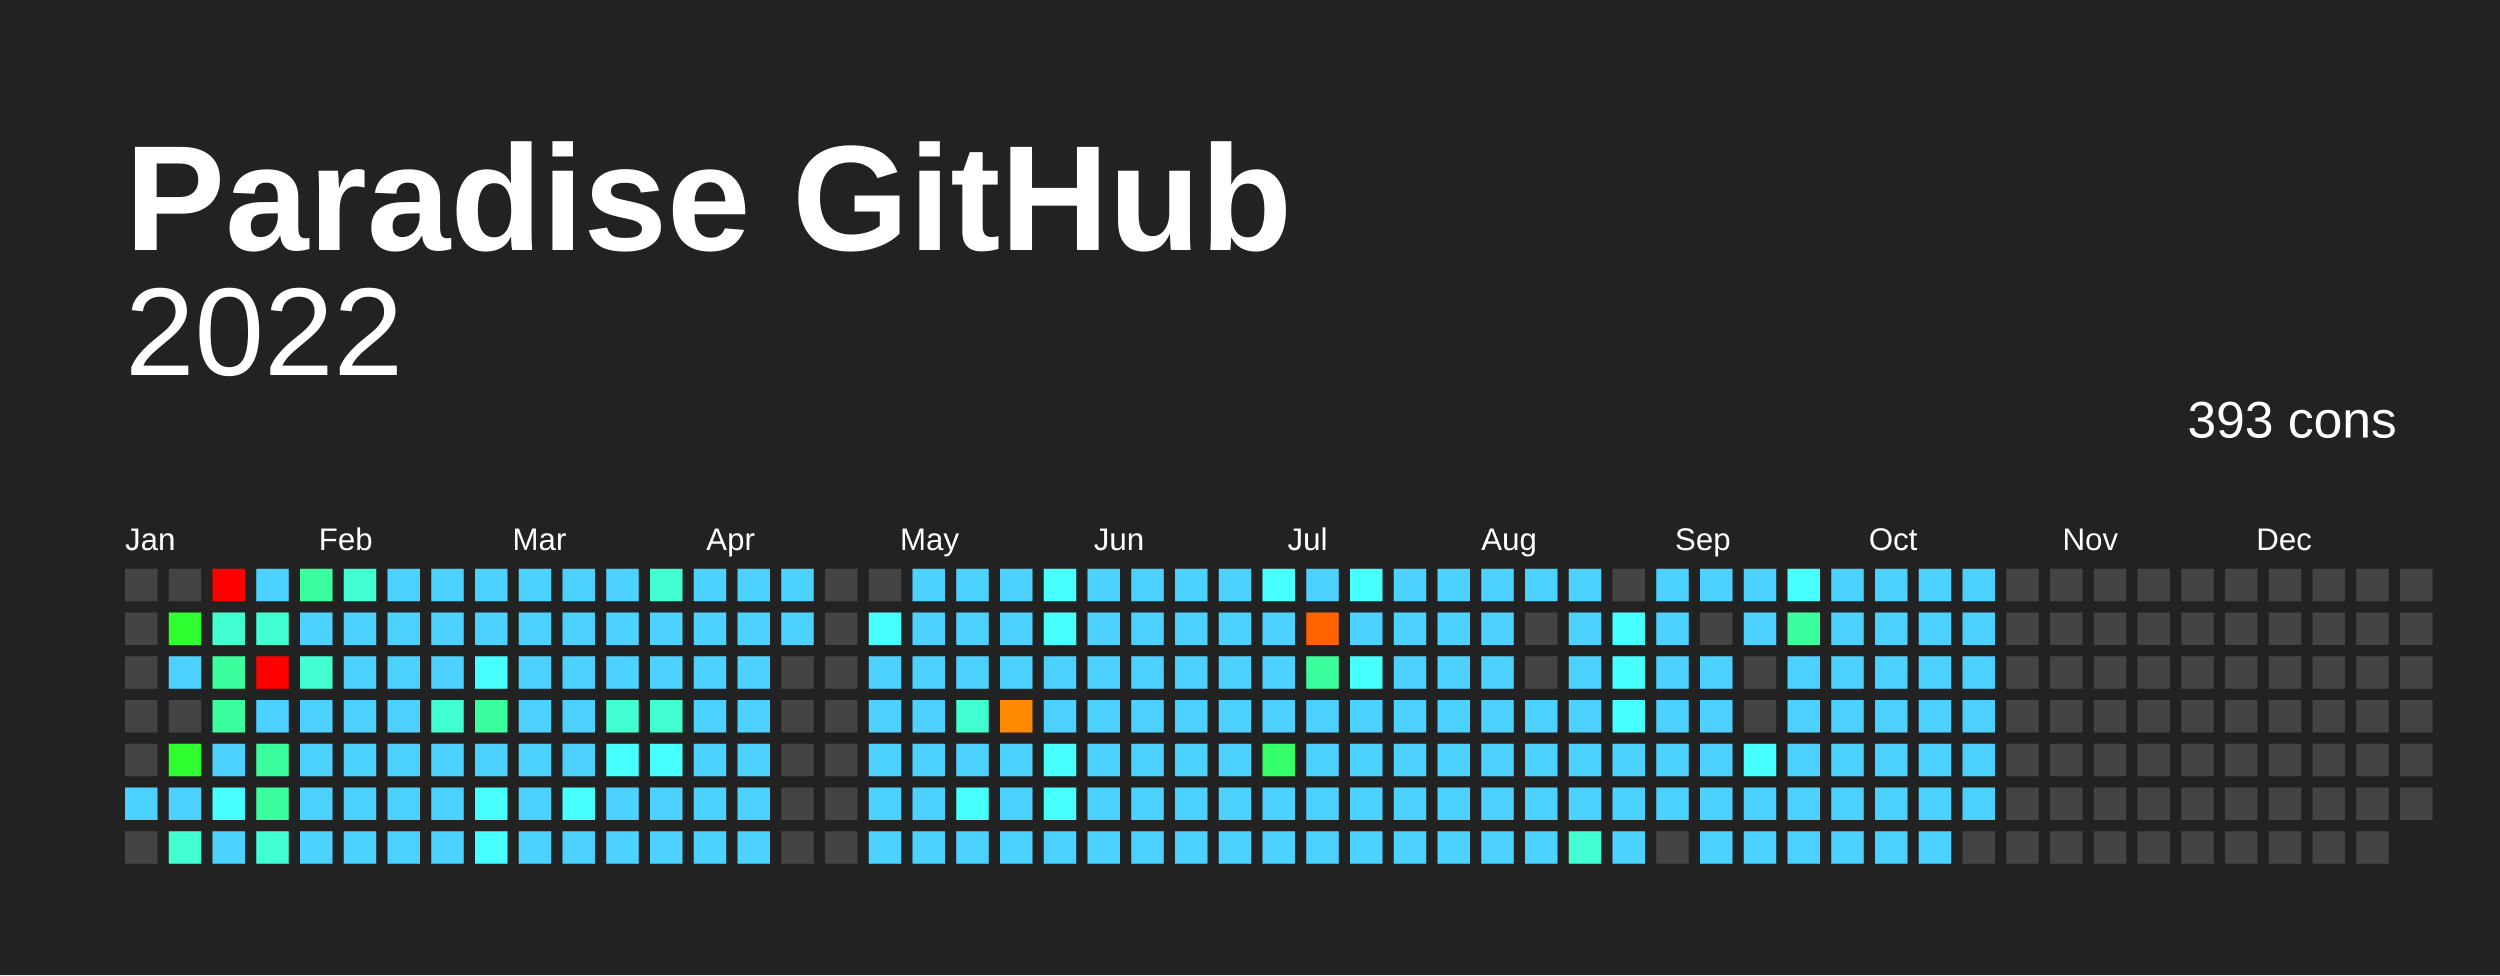
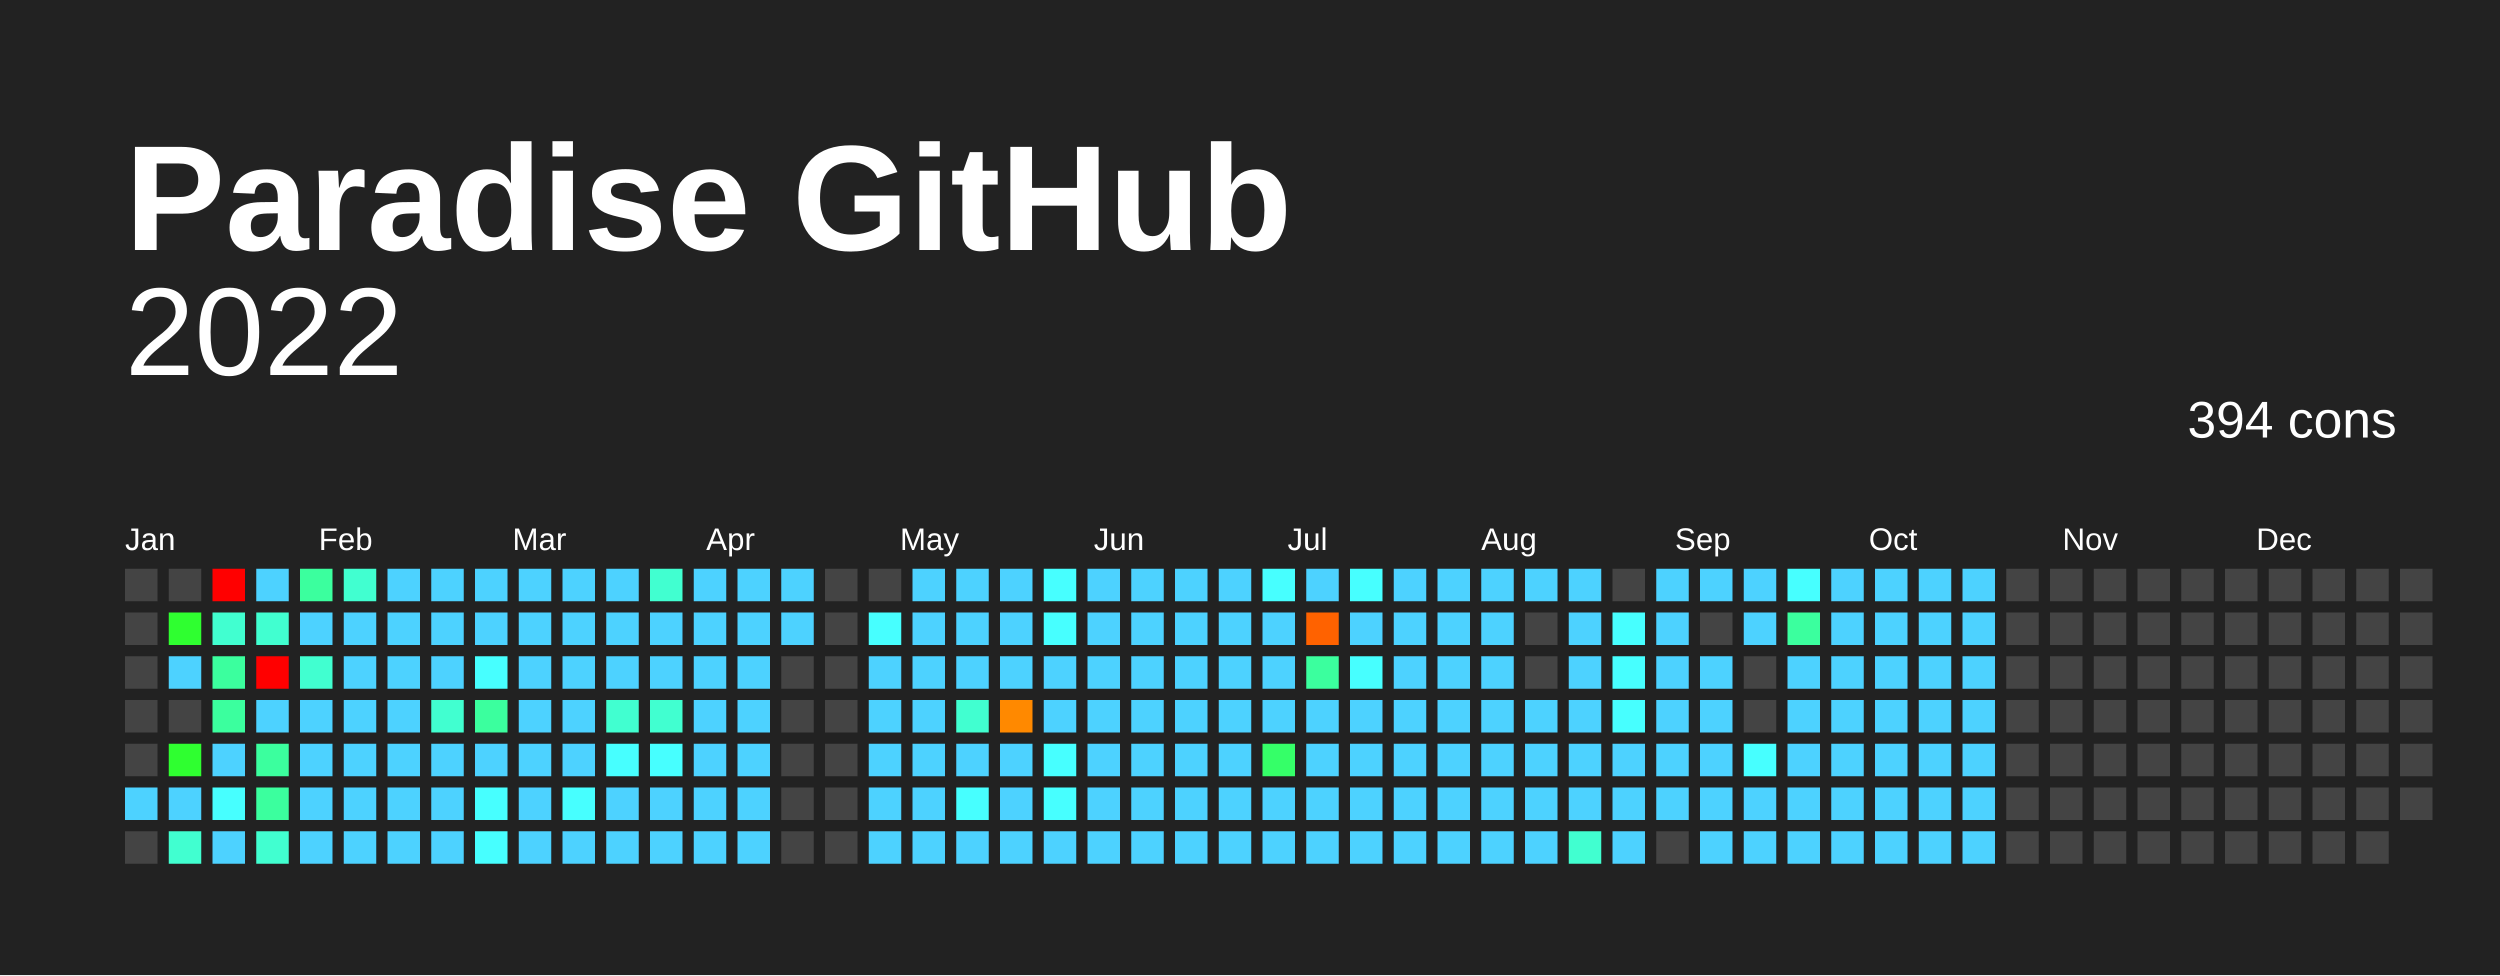
<svg xmlns="http://www.w3.org/2000/svg" baseProfile="full" height="78mm" version="1.1" viewBox="0,0,200,78" width="200mm">
  <defs />
  <rect fill="#222222" height="78" width="200" x="0" y="0" />
  <text fill="#FFFFFF" style="font-size:12px; font-family:Arial; font-weight:bold;" x="10" y="20">Paradise GitHub</text>
  <text alignment-baseline="hanging" fill="#FFFFFF" style="font-size:10.0px; font-family:Arial;" x="10" y="30">2022</text>
-   <text alignment-baseline="hanging" fill="#FFFFFF" style="font-size:4.125px; font-family:Arial;" x="175" y="35">393 cons</text>
+   <text alignment-baseline="hanging" fill="#FFFFFF" style="font-size:4.125px; font-family:Arial;" x="175" y="35">394 cons</text>
  <text fill="#FFFFFF" style="font-size:2.5px; font-family:Arial" x="10.0" y="44">Jan</text>
  <text fill="#FFFFFF" style="font-size:2.5px; font-family:Arial" x="25.5" y="44">Feb</text>
  <text fill="#FFFFFF" style="font-size:2.5px; font-family:Arial" x="41.0" y="44">Mar</text>
  <text fill="#FFFFFF" style="font-size:2.5px; font-family:Arial" x="56.5" y="44">Apr</text>
  <text fill="#FFFFFF" style="font-size:2.5px; font-family:Arial" x="72.0" y="44">May</text>
  <text fill="#FFFFFF" style="font-size:2.5px; font-family:Arial" x="87.5" y="44">Jun</text>
  <text fill="#FFFFFF" style="font-size:2.5px; font-family:Arial" x="103.0" y="44">Jul</text>
  <text fill="#FFFFFF" style="font-size:2.5px; font-family:Arial" x="118.5" y="44">Aug</text>
  <text fill="#FFFFFF" style="font-size:2.5px; font-family:Arial" x="134.0" y="44">Sep</text>
  <text fill="#FFFFFF" style="font-size:2.5px; font-family:Arial" x="149.5" y="44">Oct</text>
  <text fill="#FFFFFF" style="font-size:2.5px; font-family:Arial" x="165.0" y="44">Nov</text>
  <text fill="#FFFFFF" style="font-size:2.5px; font-family:Arial" x="180.5" y="44">Dec</text>
  <rect fill="#444444" height="2.6" width="2.6" x="10.0" y="45.5" />
  <rect fill="#444444" height="2.6" width="2.6" x="10.0" y="49.0" />
  <rect fill="#444444" height="2.6" width="2.6" x="10.0" y="52.5" />
  <rect fill="#444444" height="2.6" width="2.6" x="10.0" y="56.0" />
  <rect fill="#444444" height="2.6" width="2.6" x="10.0" y="59.5" />
  <rect fill="#4dd2ff" height="2.6" width="2.6" x="10.0" y="63.0" />
  <rect fill="#444444" height="2.6" width="2.6" x="10.0" y="66.5" />
  <rect fill="#444444" height="2.6" width="2.6" x="13.5" y="45.5" />
  <rect fill="#2fff30" height="2.6" width="2.6" x="13.5" y="49.0" />
  <rect fill="#4dd2ff" height="2.6" width="2.6" x="13.5" y="52.5" />
  <rect fill="#444444" height="2.6" width="2.6" x="13.5" y="56.0" />
  <rect fill="#2fff30" height="2.6" width="2.6" x="13.5" y="59.5" />
  <rect fill="#4dd2ff" height="2.6" width="2.6" x="13.5" y="63.0" />
  <rect fill="#41ffd0" height="2.6" width="2.6" x="13.5" y="66.5" />
  <rect fill="red" height="2.6" width="2.6" x="17.0" y="45.5" />
  <rect fill="#41ffd0" height="2.6" width="2.6" x="17.0" y="49.0" />
  <rect fill="#3bff9e" height="2.6" width="2.6" x="17.0" y="52.5" />
  <rect fill="#3bff9e" height="2.6" width="2.6" x="17.0" y="56.0" />
  <rect fill="#4dd2ff" height="2.6" width="2.6" x="17.0" y="59.5" />
  <rect fill="#47ffff" height="2.6" width="2.6" x="17.0" y="63.0" />
  <rect fill="#4dd2ff" height="2.6" width="2.6" x="17.0" y="66.5" />
  <rect fill="#4dd2ff" height="2.6" width="2.6" x="20.5" y="45.5" />
  <rect fill="#41ffd0" height="2.6" width="2.6" x="20.5" y="49.0" />
  <rect fill="red" height="2.6" width="2.6" x="20.5" y="52.5" />
  <rect fill="#4dd2ff" height="2.6" width="2.6" x="20.5" y="56.0" />
  <rect fill="#3bff9e" height="2.6" width="2.6" x="20.5" y="59.5" />
  <rect fill="#3bff9e" height="2.6" width="2.6" x="20.5" y="63.0" />
  <rect fill="#41ffd0" height="2.6" width="2.6" x="20.5" y="66.5" />
  <rect fill="#3bff9e" height="2.6" width="2.6" x="24.0" y="45.5" />
  <rect fill="#4dd2ff" height="2.6" width="2.6" x="24.0" y="49.0" />
  <rect fill="#41ffd0" height="2.6" width="2.6" x="24.0" y="52.5" />
  <rect fill="#4dd2ff" height="2.6" width="2.6" x="24.0" y="56.0" />
  <rect fill="#4dd2ff" height="2.6" width="2.6" x="24.0" y="59.5" />
  <rect fill="#4dd2ff" height="2.6" width="2.6" x="24.0" y="63.0" />
  <rect fill="#4dd2ff" height="2.6" width="2.6" x="24.0" y="66.5" />
  <rect fill="#41ffd0" height="2.6" width="2.6" x="27.5" y="45.5" />
  <rect fill="#4dd2ff" height="2.6" width="2.6" x="27.5" y="49.0" />
  <rect fill="#4dd2ff" height="2.6" width="2.6" x="27.5" y="52.5" />
  <rect fill="#4dd2ff" height="2.6" width="2.6" x="27.5" y="56.0" />
  <rect fill="#4dd2ff" height="2.6" width="2.6" x="27.5" y="59.5" />
  <rect fill="#4dd2ff" height="2.6" width="2.6" x="27.5" y="63.0" />
  <rect fill="#4dd2ff" height="2.6" width="2.6" x="27.5" y="66.5" />
  <rect fill="#4dd2ff" height="2.6" width="2.6" x="31.0" y="45.5" />
  <rect fill="#4dd2ff" height="2.6" width="2.6" x="31.0" y="49.0" />
  <rect fill="#4dd2ff" height="2.6" width="2.6" x="31.0" y="52.5" />
  <rect fill="#4dd2ff" height="2.6" width="2.6" x="31.0" y="56.0" />
  <rect fill="#4dd2ff" height="2.6" width="2.6" x="31.0" y="59.5" />
  <rect fill="#4dd2ff" height="2.6" width="2.6" x="31.0" y="63.0" />
  <rect fill="#4dd2ff" height="2.6" width="2.6" x="31.0" y="66.5" />
  <rect fill="#4dd2ff" height="2.6" width="2.6" x="34.5" y="45.5" />
  <rect fill="#4dd2ff" height="2.6" width="2.6" x="34.5" y="49.0" />
  <rect fill="#4dd2ff" height="2.6" width="2.6" x="34.5" y="52.5" />
  <rect fill="#41ffd0" height="2.6" width="2.6" x="34.5" y="56.0" />
  <rect fill="#4dd2ff" height="2.6" width="2.6" x="34.5" y="59.5" />
  <rect fill="#4dd2ff" height="2.6" width="2.6" x="34.5" y="63.0" />
  <rect fill="#4dd2ff" height="2.6" width="2.6" x="34.5" y="66.5" />
  <rect fill="#4dd2ff" height="2.6" width="2.6" x="38.0" y="45.5" />
  <rect fill="#4dd2ff" height="2.6" width="2.6" x="38.0" y="49.0" />
  <rect fill="#47ffff" height="2.6" width="2.6" x="38.0" y="52.5" />
  <rect fill="#3bff9e" height="2.6" width="2.6" x="38.0" y="56.0" />
  <rect fill="#4dd2ff" height="2.6" width="2.6" x="38.0" y="59.5" />
  <rect fill="#47ffff" height="2.6" width="2.6" x="38.0" y="63.0" />
  <rect fill="#47ffff" height="2.6" width="2.6" x="38.0" y="66.5" />
  <rect fill="#4dd2ff" height="2.6" width="2.6" x="41.5" y="45.5" />
  <rect fill="#4dd2ff" height="2.6" width="2.6" x="41.5" y="49.0" />
  <rect fill="#4dd2ff" height="2.6" width="2.6" x="41.5" y="52.5" />
  <rect fill="#4dd2ff" height="2.6" width="2.6" x="41.5" y="56.0" />
  <rect fill="#4dd2ff" height="2.6" width="2.6" x="41.5" y="59.5" />
  <rect fill="#4dd2ff" height="2.6" width="2.6" x="41.5" y="63.0" />
  <rect fill="#4dd2ff" height="2.6" width="2.6" x="41.5" y="66.5" />
  <rect fill="#4dd2ff" height="2.6" width="2.6" x="45.0" y="45.5" />
  <rect fill="#4dd2ff" height="2.6" width="2.6" x="45.0" y="49.0" />
  <rect fill="#4dd2ff" height="2.6" width="2.6" x="45.0" y="52.5" />
  <rect fill="#4dd2ff" height="2.6" width="2.6" x="45.0" y="56.0" />
  <rect fill="#4dd2ff" height="2.6" width="2.6" x="45.0" y="59.5" />
  <rect fill="#47ffff" height="2.6" width="2.6" x="45.0" y="63.0" />
  <rect fill="#4dd2ff" height="2.6" width="2.6" x="45.0" y="66.5" />
  <rect fill="#4dd2ff" height="2.6" width="2.6" x="48.5" y="45.5" />
  <rect fill="#4dd2ff" height="2.6" width="2.6" x="48.5" y="49.0" />
  <rect fill="#4dd2ff" height="2.6" width="2.6" x="48.5" y="52.5" />
  <rect fill="#41ffd0" height="2.6" width="2.6" x="48.5" y="56.0" />
  <rect fill="#47ffff" height="2.6" width="2.6" x="48.5" y="59.5" />
  <rect fill="#4dd2ff" height="2.6" width="2.6" x="48.5" y="63.0" />
  <rect fill="#4dd2ff" height="2.6" width="2.6" x="48.5" y="66.5" />
  <rect fill="#41ffd0" height="2.6" width="2.6" x="52.0" y="45.5" />
  <rect fill="#4dd2ff" height="2.6" width="2.6" x="52.0" y="49.0" />
  <rect fill="#4dd2ff" height="2.6" width="2.6" x="52.0" y="52.5" />
  <rect fill="#41ffd0" height="2.6" width="2.6" x="52.0" y="56.0" />
  <rect fill="#47ffff" height="2.6" width="2.6" x="52.0" y="59.5" />
  <rect fill="#4dd2ff" height="2.6" width="2.6" x="52.0" y="63.0" />
  <rect fill="#4dd2ff" height="2.6" width="2.6" x="52.0" y="66.5" />
  <rect fill="#4dd2ff" height="2.6" width="2.6" x="55.5" y="45.5" />
  <rect fill="#4dd2ff" height="2.6" width="2.6" x="55.5" y="49.0" />
  <rect fill="#4dd2ff" height="2.6" width="2.6" x="55.5" y="52.5" />
  <rect fill="#4dd2ff" height="2.6" width="2.6" x="55.5" y="56.0" />
  <rect fill="#4dd2ff" height="2.6" width="2.6" x="55.5" y="59.5" />
  <rect fill="#4dd2ff" height="2.6" width="2.6" x="55.5" y="63.0" />
  <rect fill="#4dd2ff" height="2.6" width="2.6" x="55.5" y="66.5" />
  <rect fill="#4dd2ff" height="2.6" width="2.6" x="59.0" y="45.5" />
  <rect fill="#4dd2ff" height="2.6" width="2.6" x="59.0" y="49.0" />
  <rect fill="#4dd2ff" height="2.6" width="2.6" x="59.0" y="52.5" />
  <rect fill="#4dd2ff" height="2.6" width="2.6" x="59.0" y="56.0" />
  <rect fill="#4dd2ff" height="2.6" width="2.6" x="59.0" y="59.5" />
  <rect fill="#4dd2ff" height="2.6" width="2.6" x="59.0" y="63.0" />
  <rect fill="#4dd2ff" height="2.6" width="2.6" x="59.0" y="66.5" />
  <rect fill="#4dd2ff" height="2.6" width="2.6" x="62.5" y="45.5" />
  <rect fill="#4dd2ff" height="2.6" width="2.6" x="62.5" y="49.0" />
  <rect fill="#444444" height="2.6" width="2.6" x="62.5" y="52.5" />
  <rect fill="#444444" height="2.6" width="2.6" x="62.5" y="56.0" />
  <rect fill="#444444" height="2.6" width="2.6" x="62.5" y="59.5" />
  <rect fill="#444444" height="2.6" width="2.6" x="62.5" y="63.0" />
  <rect fill="#444444" height="2.6" width="2.6" x="62.5" y="66.5" />
  <rect fill="#444444" height="2.6" width="2.6" x="66.0" y="45.5" />
  <rect fill="#444444" height="2.6" width="2.6" x="66.0" y="49.0" />
  <rect fill="#444444" height="2.6" width="2.6" x="66.0" y="52.5" />
  <rect fill="#444444" height="2.6" width="2.6" x="66.0" y="56.0" />
  <rect fill="#444444" height="2.6" width="2.6" x="66.0" y="59.5" />
  <rect fill="#444444" height="2.6" width="2.6" x="66.0" y="63.0" />
  <rect fill="#444444" height="2.6" width="2.6" x="66.0" y="66.5" />
  <rect fill="#444444" height="2.6" width="2.6" x="69.5" y="45.5" />
  <rect fill="#47ffff" height="2.6" width="2.6" x="69.5" y="49.0" />
  <rect fill="#4dd2ff" height="2.6" width="2.6" x="69.5" y="52.5" />
  <rect fill="#4dd2ff" height="2.6" width="2.6" x="69.5" y="56.0" />
  <rect fill="#4dd2ff" height="2.6" width="2.6" x="69.5" y="59.5" />
  <rect fill="#4dd2ff" height="2.6" width="2.6" x="69.5" y="63.0" />
  <rect fill="#4dd2ff" height="2.6" width="2.6" x="69.5" y="66.5" />
  <rect fill="#4dd2ff" height="2.6" width="2.6" x="73.0" y="45.5" />
  <rect fill="#4dd2ff" height="2.6" width="2.6" x="73.0" y="49.0" />
  <rect fill="#4dd2ff" height="2.6" width="2.6" x="73.0" y="52.5" />
  <rect fill="#4dd2ff" height="2.6" width="2.6" x="73.0" y="56.0" />
  <rect fill="#4dd2ff" height="2.6" width="2.6" x="73.0" y="59.5" />
  <rect fill="#4dd2ff" height="2.6" width="2.6" x="73.0" y="63.0" />
  <rect fill="#4dd2ff" height="2.6" width="2.6" x="73.0" y="66.5" />
  <rect fill="#4dd2ff" height="2.6" width="2.6" x="76.5" y="45.5" />
  <rect fill="#4dd2ff" height="2.6" width="2.6" x="76.5" y="49.0" />
  <rect fill="#4dd2ff" height="2.6" width="2.6" x="76.5" y="52.5" />
  <rect fill="#41ffd0" height="2.6" width="2.6" x="76.5" y="56.0" />
  <rect fill="#4dd2ff" height="2.6" width="2.6" x="76.5" y="59.5" />
  <rect fill="#47ffff" height="2.6" width="2.6" x="76.5" y="63.0" />
  <rect fill="#4dd2ff" height="2.6" width="2.6" x="76.5" y="66.5" />
  <rect fill="#4dd2ff" height="2.6" width="2.6" x="80.0" y="45.5" />
  <rect fill="#4dd2ff" height="2.6" width="2.6" x="80.0" y="49.0" />
  <rect fill="#4dd2ff" height="2.6" width="2.6" x="80.0" y="52.5" />
  <rect fill="#ff8900" height="2.6" width="2.6" x="80.0" y="56.0" />
  <rect fill="#4dd2ff" height="2.6" width="2.6" x="80.0" y="59.5" />
  <rect fill="#4dd2ff" height="2.6" width="2.6" x="80.0" y="63.0" />
  <rect fill="#4dd2ff" height="2.6" width="2.6" x="80.0" y="66.5" />
  <rect fill="#47ffff" height="2.6" width="2.6" x="83.5" y="45.5" />
  <rect fill="#47ffff" height="2.6" width="2.6" x="83.5" y="49.0" />
  <rect fill="#4dd2ff" height="2.6" width="2.6" x="83.5" y="52.5" />
  <rect fill="#4dd2ff" height="2.6" width="2.6" x="83.5" y="56.0" />
  <rect fill="#47ffff" height="2.6" width="2.6" x="83.5" y="59.5" />
  <rect fill="#47ffff" height="2.6" width="2.6" x="83.5" y="63.0" />
  <rect fill="#4dd2ff" height="2.6" width="2.6" x="83.5" y="66.5" />
  <rect fill="#4dd2ff" height="2.6" width="2.6" x="87.0" y="45.5" />
  <rect fill="#4dd2ff" height="2.6" width="2.6" x="87.0" y="49.0" />
  <rect fill="#4dd2ff" height="2.6" width="2.6" x="87.0" y="52.5" />
  <rect fill="#4dd2ff" height="2.6" width="2.6" x="87.0" y="56.0" />
  <rect fill="#4dd2ff" height="2.6" width="2.6" x="87.0" y="59.5" />
  <rect fill="#4dd2ff" height="2.6" width="2.6" x="87.0" y="63.0" />
  <rect fill="#4dd2ff" height="2.6" width="2.6" x="87.0" y="66.5" />
  <rect fill="#4dd2ff" height="2.6" width="2.6" x="90.5" y="45.5" />
  <rect fill="#4dd2ff" height="2.6" width="2.6" x="90.5" y="49.0" />
  <rect fill="#4dd2ff" height="2.6" width="2.6" x="90.5" y="52.5" />
  <rect fill="#4dd2ff" height="2.6" width="2.6" x="90.5" y="56.0" />
  <rect fill="#4dd2ff" height="2.6" width="2.6" x="90.5" y="59.5" />
  <rect fill="#4dd2ff" height="2.6" width="2.6" x="90.5" y="63.0" />
  <rect fill="#4dd2ff" height="2.6" width="2.6" x="90.5" y="66.5" />
  <rect fill="#4dd2ff" height="2.6" width="2.6" x="94.0" y="45.5" />
  <rect fill="#4dd2ff" height="2.6" width="2.6" x="94.0" y="49.0" />
  <rect fill="#4dd2ff" height="2.6" width="2.6" x="94.0" y="52.5" />
  <rect fill="#4dd2ff" height="2.6" width="2.6" x="94.0" y="56.0" />
  <rect fill="#4dd2ff" height="2.6" width="2.6" x="94.0" y="59.5" />
  <rect fill="#4dd2ff" height="2.6" width="2.6" x="94.0" y="63.0" />
  <rect fill="#4dd2ff" height="2.6" width="2.6" x="94.0" y="66.5" />
  <rect fill="#4dd2ff" height="2.6" width="2.6" x="97.5" y="45.5" />
  <rect fill="#4dd2ff" height="2.6" width="2.6" x="97.5" y="49.0" />
  <rect fill="#4dd2ff" height="2.6" width="2.6" x="97.5" y="52.5" />
  <rect fill="#4dd2ff" height="2.6" width="2.6" x="97.5" y="56.0" />
  <rect fill="#4dd2ff" height="2.6" width="2.6" x="97.5" y="59.5" />
  <rect fill="#4dd2ff" height="2.6" width="2.6" x="97.5" y="63.0" />
  <rect fill="#4dd2ff" height="2.6" width="2.6" x="97.5" y="66.5" />
  <rect fill="#47ffff" height="2.6" width="2.6" x="101.0" y="45.5" />
  <rect fill="#4dd2ff" height="2.6" width="2.6" x="101.0" y="49.0" />
  <rect fill="#4dd2ff" height="2.6" width="2.6" x="101.0" y="52.5" />
  <rect fill="#4dd2ff" height="2.6" width="2.6" x="101.0" y="56.0" />
  <rect fill="#35ff68" height="2.6" width="2.6" x="101.0" y="59.5" />
  <rect fill="#4dd2ff" height="2.6" width="2.6" x="101.0" y="63.0" />
  <rect fill="#4dd2ff" height="2.6" width="2.6" x="101.0" y="66.5" />
  <rect fill="#4dd2ff" height="2.6" width="2.6" x="104.5" y="45.5" />
  <rect fill="#ff6200" height="2.6" width="2.6" x="104.5" y="49.0" />
  <rect fill="#3bff9e" height="2.6" width="2.6" x="104.5" y="52.5" />
  <rect fill="#4dd2ff" height="2.6" width="2.6" x="104.5" y="56.0" />
  <rect fill="#4dd2ff" height="2.6" width="2.6" x="104.5" y="59.5" />
  <rect fill="#4dd2ff" height="2.6" width="2.6" x="104.5" y="63.0" />
  <rect fill="#4dd2ff" height="2.6" width="2.6" x="104.5" y="66.5" />
  <rect fill="#47ffff" height="2.6" width="2.6" x="108.0" y="45.5" />
  <rect fill="#4dd2ff" height="2.6" width="2.6" x="108.0" y="49.0" />
  <rect fill="#47ffff" height="2.6" width="2.6" x="108.0" y="52.5" />
  <rect fill="#4dd2ff" height="2.6" width="2.6" x="108.0" y="56.0" />
  <rect fill="#4dd2ff" height="2.6" width="2.6" x="108.0" y="59.5" />
  <rect fill="#4dd2ff" height="2.6" width="2.6" x="108.0" y="63.0" />
  <rect fill="#4dd2ff" height="2.6" width="2.6" x="108.0" y="66.5" />
  <rect fill="#4dd2ff" height="2.6" width="2.6" x="111.5" y="45.5" />
  <rect fill="#4dd2ff" height="2.6" width="2.6" x="111.5" y="49.0" />
  <rect fill="#4dd2ff" height="2.6" width="2.6" x="111.5" y="52.5" />
  <rect fill="#4dd2ff" height="2.6" width="2.6" x="111.5" y="56.0" />
  <rect fill="#4dd2ff" height="2.6" width="2.6" x="111.5" y="59.5" />
  <rect fill="#4dd2ff" height="2.6" width="2.6" x="111.5" y="63.0" />
  <rect fill="#4dd2ff" height="2.6" width="2.6" x="111.5" y="66.5" />
  <rect fill="#4dd2ff" height="2.6" width="2.6" x="115.0" y="45.5" />
  <rect fill="#4dd2ff" height="2.6" width="2.6" x="115.0" y="49.0" />
  <rect fill="#4dd2ff" height="2.6" width="2.6" x="115.0" y="52.5" />
  <rect fill="#4dd2ff" height="2.6" width="2.6" x="115.0" y="56.0" />
  <rect fill="#4dd2ff" height="2.6" width="2.6" x="115.0" y="59.5" />
  <rect fill="#4dd2ff" height="2.6" width="2.6" x="115.0" y="63.0" />
  <rect fill="#4dd2ff" height="2.6" width="2.6" x="115.0" y="66.5" />
  <rect fill="#4dd2ff" height="2.6" width="2.6" x="118.5" y="45.5" />
  <rect fill="#4dd2ff" height="2.6" width="2.6" x="118.5" y="49.0" />
  <rect fill="#4dd2ff" height="2.6" width="2.6" x="118.5" y="52.5" />
  <rect fill="#4dd2ff" height="2.6" width="2.6" x="118.5" y="56.0" />
  <rect fill="#4dd2ff" height="2.6" width="2.6" x="118.5" y="59.5" />
  <rect fill="#4dd2ff" height="2.6" width="2.6" x="118.5" y="63.0" />
  <rect fill="#4dd2ff" height="2.6" width="2.6" x="118.5" y="66.5" />
  <rect fill="#4dd2ff" height="2.6" width="2.6" x="122.0" y="45.5" />
  <rect fill="#444444" height="2.6" width="2.6" x="122.0" y="49.0" />
  <rect fill="#444444" height="2.6" width="2.6" x="122.0" y="52.5" />
  <rect fill="#4dd2ff" height="2.6" width="2.6" x="122.0" y="56.0" />
  <rect fill="#4dd2ff" height="2.6" width="2.6" x="122.0" y="59.5" />
  <rect fill="#4dd2ff" height="2.6" width="2.6" x="122.0" y="63.0" />
  <rect fill="#4dd2ff" height="2.6" width="2.6" x="122.0" y="66.5" />
  <rect fill="#4dd2ff" height="2.6" width="2.6" x="125.5" y="45.5" />
  <rect fill="#4dd2ff" height="2.6" width="2.6" x="125.5" y="49.0" />
  <rect fill="#4dd2ff" height="2.6" width="2.6" x="125.5" y="52.5" />
  <rect fill="#4dd2ff" height="2.6" width="2.6" x="125.5" y="56.0" />
  <rect fill="#4dd2ff" height="2.6" width="2.6" x="125.5" y="59.5" />
  <rect fill="#4dd2ff" height="2.6" width="2.6" x="125.5" y="63.0" />
  <rect fill="#41ffd0" height="2.6" width="2.6" x="125.5" y="66.5" />
  <rect fill="#444444" height="2.6" width="2.6" x="129.0" y="45.5" />
  <rect fill="#47ffff" height="2.6" width="2.6" x="129.0" y="49.0" />
  <rect fill="#47ffff" height="2.6" width="2.6" x="129.0" y="52.5" />
  <rect fill="#47ffff" height="2.6" width="2.6" x="129.0" y="56.0" />
  <rect fill="#4dd2ff" height="2.6" width="2.6" x="129.0" y="59.5" />
  <rect fill="#4dd2ff" height="2.6" width="2.6" x="129.0" y="63.0" />
  <rect fill="#4dd2ff" height="2.6" width="2.6" x="129.0" y="66.5" />
  <rect fill="#4dd2ff" height="2.6" width="2.6" x="132.5" y="45.5" />
  <rect fill="#4dd2ff" height="2.6" width="2.6" x="132.5" y="49.0" />
  <rect fill="#4dd2ff" height="2.6" width="2.6" x="132.5" y="52.5" />
  <rect fill="#4dd2ff" height="2.6" width="2.6" x="132.5" y="56.0" />
  <rect fill="#4dd2ff" height="2.6" width="2.6" x="132.5" y="59.5" />
  <rect fill="#4dd2ff" height="2.6" width="2.6" x="132.5" y="63.0" />
  <rect fill="#444444" height="2.6" width="2.6" x="132.5" y="66.5" />
  <rect fill="#4dd2ff" height="2.6" width="2.6" x="136.0" y="45.5" />
  <rect fill="#444444" height="2.6" width="2.6" x="136.0" y="49.0" />
  <rect fill="#4dd2ff" height="2.6" width="2.6" x="136.0" y="52.5" />
  <rect fill="#4dd2ff" height="2.6" width="2.6" x="136.0" y="56.0" />
  <rect fill="#4dd2ff" height="2.6" width="2.6" x="136.0" y="59.5" />
  <rect fill="#4dd2ff" height="2.6" width="2.6" x="136.0" y="63.0" />
  <rect fill="#4dd2ff" height="2.6" width="2.6" x="136.0" y="66.5" />
  <rect fill="#4dd2ff" height="2.6" width="2.6" x="139.5" y="45.5" />
  <rect fill="#4dd2ff" height="2.6" width="2.6" x="139.5" y="49.0" />
  <rect fill="#444444" height="2.6" width="2.6" x="139.5" y="52.5" />
  <rect fill="#444444" height="2.6" width="2.6" x="139.5" y="56.0" />
  <rect fill="#47ffff" height="2.6" width="2.6" x="139.5" y="59.5" />
  <rect fill="#4dd2ff" height="2.6" width="2.6" x="139.5" y="63.0" />
  <rect fill="#4dd2ff" height="2.6" width="2.6" x="139.5" y="66.5" />
  <rect fill="#47ffff" height="2.6" width="2.6" x="143.0" y="45.5" />
  <rect fill="#3bff9e" height="2.6" width="2.6" x="143.0" y="49.0" />
  <rect fill="#4dd2ff" height="2.6" width="2.6" x="143.0" y="52.5" />
  <rect fill="#4dd2ff" height="2.6" width="2.6" x="143.0" y="56.0" />
  <rect fill="#4dd2ff" height="2.6" width="2.6" x="143.0" y="59.5" />
  <rect fill="#4dd2ff" height="2.6" width="2.6" x="143.0" y="63.0" />
  <rect fill="#4dd2ff" height="2.6" width="2.6" x="143.0" y="66.5" />
  <rect fill="#4dd2ff" height="2.6" width="2.6" x="146.5" y="45.5" />
  <rect fill="#4dd2ff" height="2.6" width="2.6" x="146.5" y="49.0" />
  <rect fill="#4dd2ff" height="2.6" width="2.6" x="146.5" y="52.5" />
  <rect fill="#4dd2ff" height="2.6" width="2.6" x="146.5" y="56.0" />
  <rect fill="#4dd2ff" height="2.6" width="2.6" x="146.5" y="59.5" />
  <rect fill="#4dd2ff" height="2.6" width="2.6" x="146.5" y="63.0" />
  <rect fill="#4dd2ff" height="2.6" width="2.6" x="146.5" y="66.5" />
  <rect fill="#4dd2ff" height="2.6" width="2.6" x="150.0" y="45.5" />
  <rect fill="#4dd2ff" height="2.6" width="2.6" x="150.0" y="49.0" />
  <rect fill="#4dd2ff" height="2.6" width="2.6" x="150.0" y="52.5" />
  <rect fill="#4dd2ff" height="2.6" width="2.6" x="150.0" y="56.0" />
  <rect fill="#4dd2ff" height="2.6" width="2.6" x="150.0" y="59.5" />
  <rect fill="#4dd2ff" height="2.6" width="2.6" x="150.0" y="63.0" />
  <rect fill="#4dd2ff" height="2.6" width="2.6" x="150.0" y="66.5" />
  <rect fill="#4dd2ff" height="2.6" width="2.6" x="153.5" y="45.5" />
  <rect fill="#4dd2ff" height="2.6" width="2.6" x="153.5" y="49.0" />
  <rect fill="#4dd2ff" height="2.6" width="2.6" x="153.5" y="52.5" />
  <rect fill="#4dd2ff" height="2.6" width="2.6" x="153.5" y="56.0" />
  <rect fill="#4dd2ff" height="2.6" width="2.6" x="153.5" y="59.5" />
  <rect fill="#4dd2ff" height="2.6" width="2.6" x="153.5" y="63.0" />
  <rect fill="#4dd2ff" height="2.6" width="2.6" x="153.5" y="66.5" />
  <rect fill="#4dd2ff" height="2.6" width="2.6" x="157.0" y="45.5" />
  <rect fill="#4dd2ff" height="2.6" width="2.6" x="157.0" y="49.0" />
  <rect fill="#4dd2ff" height="2.6" width="2.6" x="157.0" y="52.5" />
  <rect fill="#4dd2ff" height="2.6" width="2.6" x="157.0" y="56.0" />
  <rect fill="#4dd2ff" height="2.6" width="2.6" x="157.0" y="59.5" />
  <rect fill="#4dd2ff" height="2.6" width="2.6" x="157.0" y="63.0" />
-   <rect fill="#444444" height="2.6" width="2.6" x="157.0" y="66.5" />
+   <rect fill="#4dd2ff" height="2.6" width="2.6" x="157.0" y="66.5" />
  <rect fill="#444444" height="2.6" width="2.6" x="160.5" y="45.5" />
  <rect fill="#444444" height="2.6" width="2.6" x="160.5" y="49.0" />
  <rect fill="#444444" height="2.6" width="2.6" x="160.5" y="52.5" />
  <rect fill="#444444" height="2.6" width="2.6" x="160.5" y="56.0" />
  <rect fill="#444444" height="2.6" width="2.6" x="160.5" y="59.5" />
  <rect fill="#444444" height="2.6" width="2.6" x="160.5" y="63.0" />
  <rect fill="#444444" height="2.6" width="2.6" x="160.5" y="66.5" />
  <rect fill="#444444" height="2.6" width="2.6" x="164.0" y="45.5" />
  <rect fill="#444444" height="2.6" width="2.6" x="164.0" y="49.0" />
  <rect fill="#444444" height="2.6" width="2.6" x="164.0" y="52.5" />
  <rect fill="#444444" height="2.6" width="2.6" x="164.0" y="56.0" />
  <rect fill="#444444" height="2.6" width="2.6" x="164.0" y="59.5" />
  <rect fill="#444444" height="2.6" width="2.6" x="164.0" y="63.0" />
  <rect fill="#444444" height="2.6" width="2.6" x="164.0" y="66.5" />
  <rect fill="#444444" height="2.6" width="2.6" x="167.5" y="45.5" />
  <rect fill="#444444" height="2.6" width="2.6" x="167.5" y="49.0" />
  <rect fill="#444444" height="2.6" width="2.6" x="167.5" y="52.5" />
  <rect fill="#444444" height="2.6" width="2.6" x="167.5" y="56.0" />
  <rect fill="#444444" height="2.6" width="2.6" x="167.5" y="59.5" />
  <rect fill="#444444" height="2.6" width="2.6" x="167.5" y="63.0" />
  <rect fill="#444444" height="2.6" width="2.6" x="167.5" y="66.5" />
  <rect fill="#444444" height="2.6" width="2.6" x="171.0" y="45.5" />
  <rect fill="#444444" height="2.6" width="2.6" x="171.0" y="49.0" />
  <rect fill="#444444" height="2.6" width="2.6" x="171.0" y="52.5" />
  <rect fill="#444444" height="2.6" width="2.6" x="171.0" y="56.0" />
  <rect fill="#444444" height="2.6" width="2.6" x="171.0" y="59.5" />
  <rect fill="#444444" height="2.6" width="2.6" x="171.0" y="63.0" />
  <rect fill="#444444" height="2.6" width="2.6" x="171.0" y="66.5" />
  <rect fill="#444444" height="2.6" width="2.6" x="174.5" y="45.5" />
  <rect fill="#444444" height="2.6" width="2.6" x="174.5" y="49.0" />
  <rect fill="#444444" height="2.6" width="2.6" x="174.5" y="52.5" />
  <rect fill="#444444" height="2.6" width="2.6" x="174.5" y="56.0" />
  <rect fill="#444444" height="2.6" width="2.6" x="174.5" y="59.5" />
  <rect fill="#444444" height="2.6" width="2.6" x="174.5" y="63.0" />
  <rect fill="#444444" height="2.6" width="2.6" x="174.5" y="66.5" />
  <rect fill="#444444" height="2.6" width="2.6" x="178.0" y="45.5" />
  <rect fill="#444444" height="2.6" width="2.6" x="178.0" y="49.0" />
  <rect fill="#444444" height="2.6" width="2.6" x="178.0" y="52.5" />
  <rect fill="#444444" height="2.6" width="2.6" x="178.0" y="56.0" />
  <rect fill="#444444" height="2.6" width="2.6" x="178.0" y="59.5" />
  <rect fill="#444444" height="2.6" width="2.6" x="178.0" y="63.0" />
  <rect fill="#444444" height="2.6" width="2.6" x="178.0" y="66.5" />
  <rect fill="#444444" height="2.6" width="2.6" x="181.5" y="45.5" />
  <rect fill="#444444" height="2.6" width="2.6" x="181.5" y="49.0" />
  <rect fill="#444444" height="2.6" width="2.6" x="181.5" y="52.5" />
  <rect fill="#444444" height="2.6" width="2.6" x="181.5" y="56.0" />
  <rect fill="#444444" height="2.6" width="2.6" x="181.5" y="59.5" />
  <rect fill="#444444" height="2.6" width="2.6" x="181.5" y="63.0" />
  <rect fill="#444444" height="2.6" width="2.6" x="181.5" y="66.5" />
  <rect fill="#444444" height="2.6" width="2.6" x="185.0" y="45.5" />
  <rect fill="#444444" height="2.6" width="2.6" x="185.0" y="49.0" />
  <rect fill="#444444" height="2.6" width="2.6" x="185.0" y="52.5" />
  <rect fill="#444444" height="2.6" width="2.6" x="185.0" y="56.0" />
  <rect fill="#444444" height="2.6" width="2.6" x="185.0" y="59.5" />
  <rect fill="#444444" height="2.6" width="2.6" x="185.0" y="63.0" />
  <rect fill="#444444" height="2.6" width="2.6" x="185.0" y="66.5" />
  <rect fill="#444444" height="2.6" width="2.6" x="188.5" y="45.5" />
  <rect fill="#444444" height="2.6" width="2.6" x="188.5" y="49.0" />
  <rect fill="#444444" height="2.6" width="2.6" x="188.5" y="52.5" />
  <rect fill="#444444" height="2.6" width="2.6" x="188.5" y="56.0" />
  <rect fill="#444444" height="2.6" width="2.6" x="188.5" y="59.5" />
  <rect fill="#444444" height="2.6" width="2.6" x="188.5" y="63.0" />
  <rect fill="#444444" height="2.6" width="2.6" x="188.5" y="66.5" />
  <rect fill="#444444" height="2.6" width="2.6" x="192.0" y="45.5" />
  <rect fill="#444444" height="2.6" width="2.6" x="192.0" y="49.0" />
  <rect fill="#444444" height="2.6" width="2.6" x="192.0" y="52.5" />
  <rect fill="#444444" height="2.6" width="2.6" x="192.0" y="56.0" />
  <rect fill="#444444" height="2.6" width="2.6" x="192.0" y="59.5" />
  <rect fill="#444444" height="2.6" width="2.6" x="192.0" y="63.0" />
</svg>
